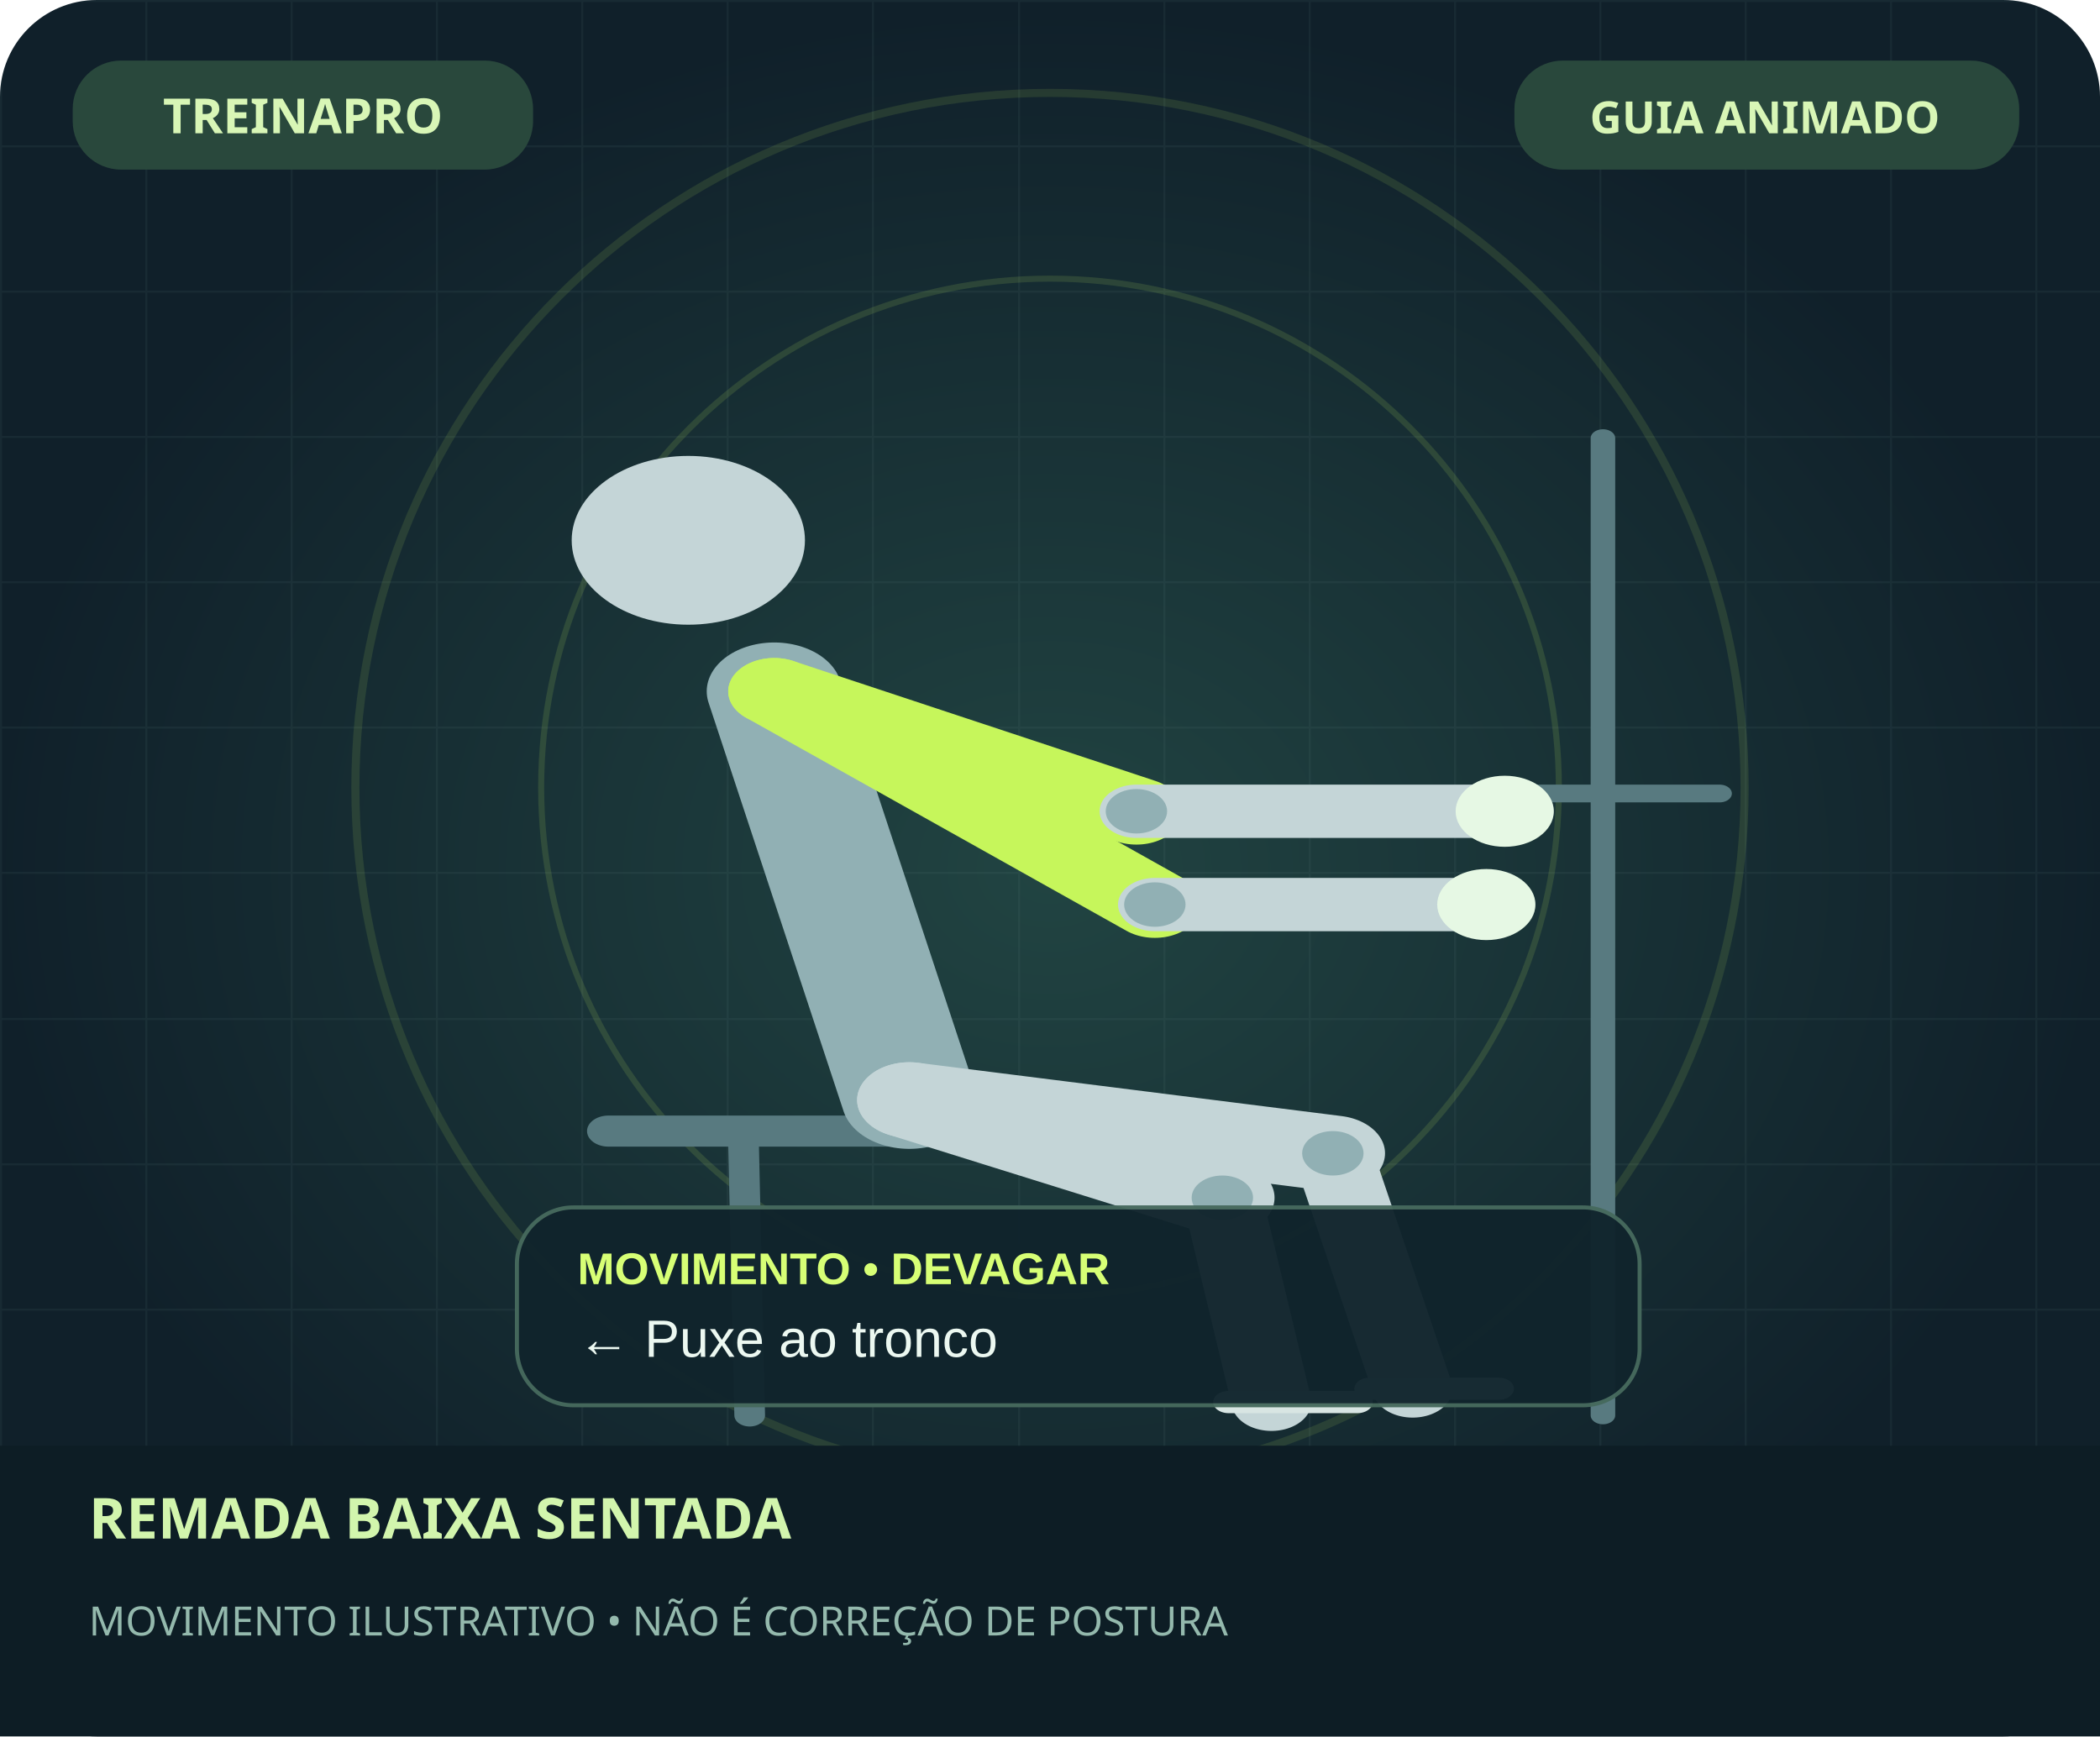
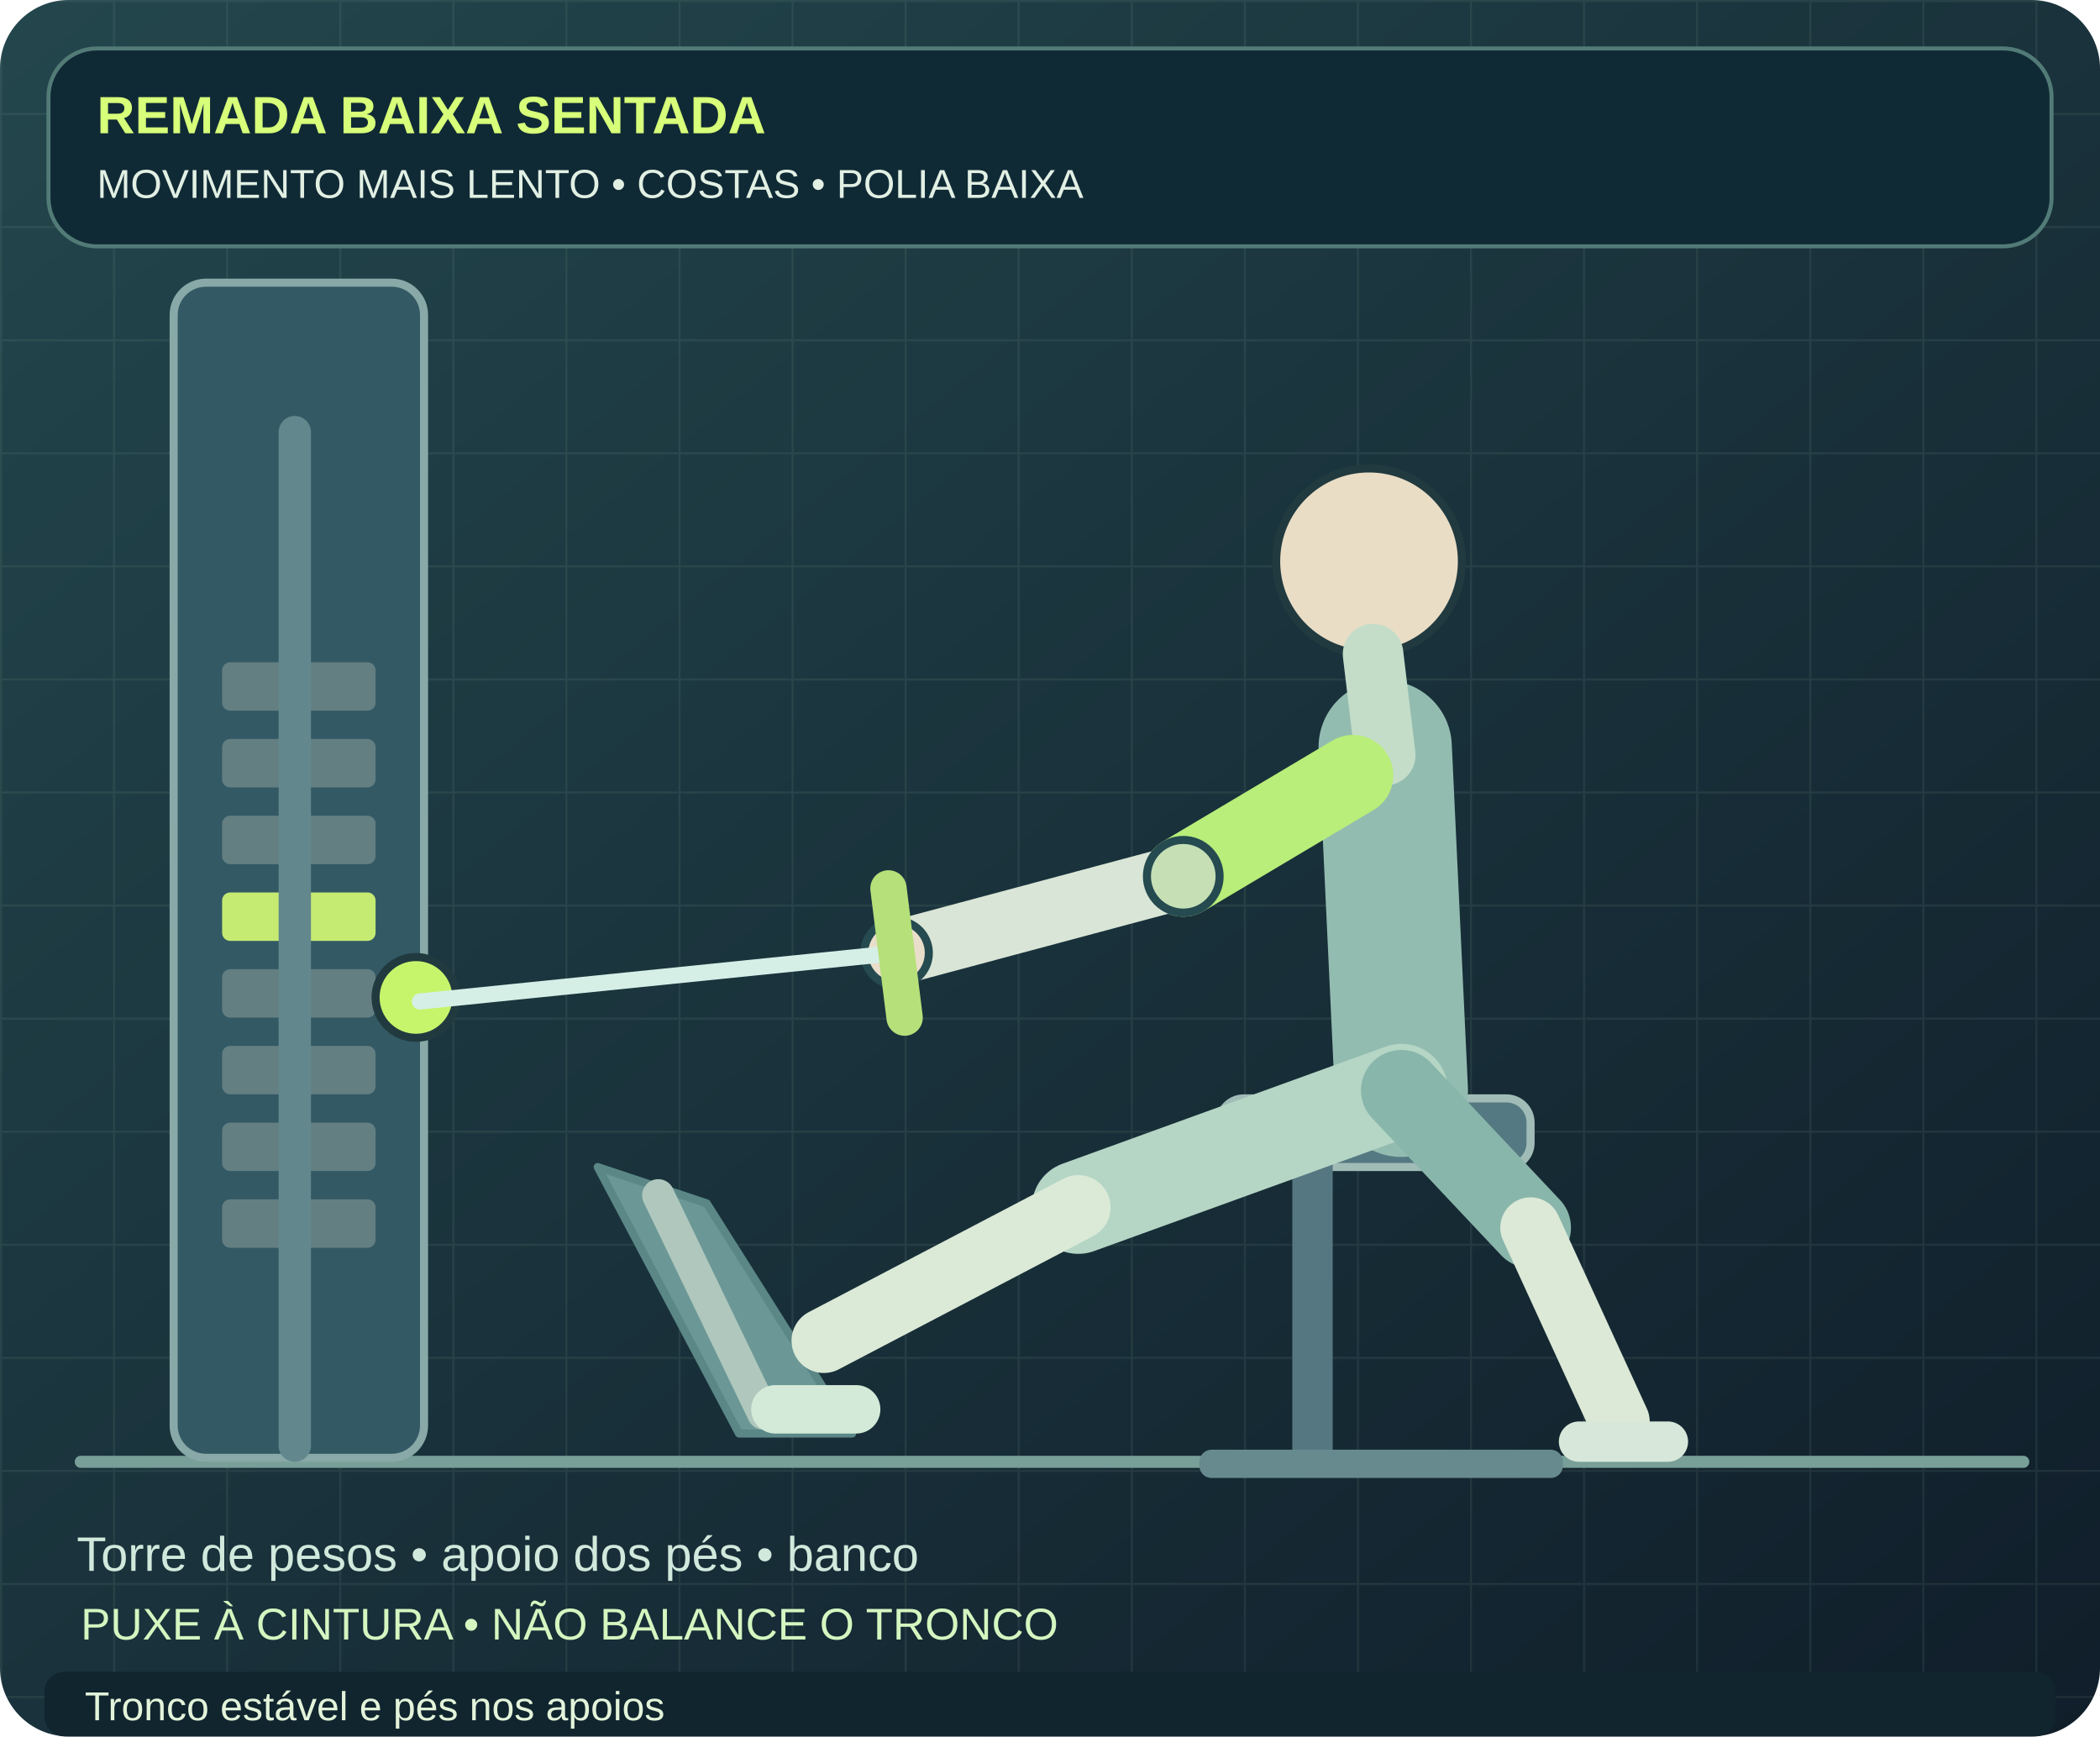
<svg xmlns="http://www.w3.org/2000/svg" viewBox="0 0 520 430" role="img" aria-labelledby="title desc">
  <defs>
-     <radialGradient id="bg">
-       <stop stop-color="#214442" />
-       <stop offset="1" stop-color="#10202a" />
-     </radialGradient>
-     <pattern id="grid" width="36" height="36" patternUnits="userSpaceOnUse">
-       <path d="M36 0H0V36" stroke="#729290" stroke-opacity=".095" fill="none" />
+     <linearGradient id="bg" x1="0" x2="1" y1="0" y2="1">
+       <stop stop-color="#23464c" />
+       <stop offset="1" stop-color="#101e2a" />
+     </linearGradient>
+     <pattern id="grid" width="28" height="28" patternUnits="userSpaceOnUse">
+       <path d="M28 0H0V28" stroke="#a4c2b1" stroke-opacity=".10" fill="none" />
    </pattern>
  </defs>
-   <rect width="520" height="430" rx="24" fill="url(#bg)" />
-   <rect width="520" height="430" rx="24" fill="url(#grid)" />
-   <circle cx="260" cy="195" r="172" fill="none" stroke="#c6f65b" opacity=".11" stroke-width="2" />
-   <circle cx="260" cy="195" r="126" fill="none" stroke="#c6f65b" opacity=".13" stroke-width="1.5" />
-   <rect x="18" y="15" rx="12" width="114" height="27" fill="#29483c" />
-   <text x="75" y="33" fill="#d8f6b6" text-anchor="middle" font-size="12" font-weight="bold" font-family="sans-serif">TREINAPRO</text>
-   <rect x="375" y="15" rx="12" width="125" height="27" fill="#29483c" />
-   <text x="437" y="33" fill="#d8f6b6" text-anchor="middle" font-size="11" font-weight="bold" font-family="sans-serif">GUIA ANIMADO</text>
-   <g transform="translate(61 15) scale(1.52 1.10)">
-     <line x1="59" y1="241" x2="127" y2="241" stroke="#587a80" stroke-width="7" stroke-linecap="round" />
-     <line x1="81" y1="244" x2="82" y2="305" stroke="#587a80" stroke-width="5" stroke-linecap="round" />
-     <line x1="221" y1="85" x2="221" y2="305" stroke="#587a80" stroke-width="4" stroke-linecap="round" />
-     <line x1="210" y1="165" x2="240" y2="165" stroke="#587a80" stroke-width="4" stroke-linecap="round" />
-     <line x1="86" y1="142" x2="108" y2="234" stroke="#91b0b4" stroke-width="22" stroke-linecap="round" />
-     <line x1="108" y1="234" x2="177" y2="246" stroke="#c4d5d7" stroke-width="17" stroke-linecap="round" />
-     <line x1="177" y1="246" x2="190" y2="299" stroke="#c4d5d7" stroke-width="13" stroke-linecap="round" />
-     <line x1="108" y1="234" x2="159" y2="256" stroke="#c4d5d7" stroke-width="17" stroke-linecap="round" />
-     <line x1="159" y1="256" x2="167" y2="302" stroke="#c4d5d7" stroke-width="13" stroke-linecap="round" />
-     <line x1="86" y1="142" x2="145" y2="169" stroke="#c6f65b" stroke-width="15" stroke-linecap="round">
-       <animate attributeName="x2" values="145;145;132;132;145;145" keyTimes="0;0.12;0.42;0.57;0.88;1" dur="7.2s" repeatCount="indefinite" calcMode="linear" />
-     </line>
-     <line x1="145" y1="169" x2="205" y2="169" stroke="#c4d5d7" stroke-width="12" stroke-linecap="round">
-       <animate attributeName="x1" values="145;145;132;132;145;145" keyTimes="0;0.12;0.42;0.57;0.88;1" dur="7.2s" repeatCount="indefinite" calcMode="linear" />
-       <animate attributeName="x2" values="205;205;149;149;205;205" keyTimes="0;0.12;0.42;0.57;0.88;1" dur="7.2s" repeatCount="indefinite" calcMode="linear" />
-     </line>
-     <line x1="86" y1="142" x2="148" y2="190" stroke="#c6f65b" stroke-width="15" stroke-linecap="round">
-       <animate attributeName="x2" values="148;148;129;129;148;148" keyTimes="0;0.12;0.42;0.57;0.88;1" dur="7.2s" repeatCount="indefinite" calcMode="linear" />
-     </line>
-     <line x1="148" y1="190" x2="202" y2="190" stroke="#c4d5d7" stroke-width="12" stroke-linecap="round">
-       <animate attributeName="x1" values="148;148;129;129;148;148" keyTimes="0;0.12;0.42;0.57;0.88;1" dur="7.2s" repeatCount="indefinite" calcMode="linear" />
-       <animate attributeName="x2" values="202;202;150;150;202;202" keyTimes="0;0.12;0.42;0.57;0.88;1" dur="7.2s" repeatCount="indefinite" calcMode="linear" />
-     </line>
-     <circle cx="72" cy="108" r="19" fill="#c4d5d7" />
-     <circle cx="145" cy="169" r="5" fill="#91b0b4">
-       <animate attributeName="cx" values="145;145;132;132;145;145" keyTimes="0;0.12;0.42;0.57;0.88;1" dur="7.2s" repeatCount="indefinite" calcMode="linear" />
-     </circle>
-     <circle cx="148" cy="190" r="5" fill="#91b0b4">
-       <animate attributeName="cx" values="148;148;129;129;148;148" keyTimes="0;0.12;0.42;0.57;0.88;1" dur="7.2s" repeatCount="indefinite" calcMode="linear" />
-     </circle>
-     <circle cx="177" cy="246" r="5" fill="#91b0b4" />
-     <circle cx="159" cy="256" r="5" fill="#91b0b4" />
-     <circle cx="205" cy="169" r="8" fill="#e6f8e4">
-       <animate attributeName="cx" values="205;205;149;149;205;205" keyTimes="0;0.12;0.42;0.57;0.88;1" dur="7.2s" repeatCount="indefinite" calcMode="linear" />
-     </circle>
-     <circle cx="202" cy="190" r="8" fill="#e6f8e4">
-       <animate attributeName="cx" values="202;202;150;150;202;202" keyTimes="0;0.12;0.42;0.57;0.88;1" dur="7.2s" repeatCount="indefinite" calcMode="linear" />
-     </circle>
-     <line x1="183" y1="299" x2="204" y2="299" stroke="#d8e5e3" stroke-width="5" stroke-linecap="round" />
-     <line x1="160" y1="302" x2="181" y2="302" stroke="#d8e5e3" stroke-width="5" stroke-linecap="round" />
-   </g>
-   <rect x="0" y="358" width="520" height="72" fill="#0d1d25" />
-   <text x="22" y="381" fill="#d2f5ad" font-size="14" font-family="sans-serif" font-weight="bold">REMADA BAIXA SENTADA</text>
-   <text x="22" y="405" fill="#94b9ad" font-size="10" font-family="sans-serif">MOVIMENTO ILUSTRATIVO • NÃO É CORREÇÃO DE POSTURA</text>
-   <g aria-hidden="true">
-     <rect x="128" y="299" rx="14" width="278" height="49" fill="#10232c" stroke="#46695d" opacity=".96" />
-     <text x="143" y="318" fill="#d7ff75" font-size="11" font-weight="bold" font-family="Arial,sans-serif">MOVIMENTO • DEVAGAR</text>
-     <text x="143" y="336" fill="#ecf8f1" font-size="13" font-family="Arial,sans-serif">← Puxe ao tronco</text>
-   </g>
+   <rect width="100%" height="100%" rx="17" fill="url(#bg)" />
+   <rect width="100%" height="100%" rx="17" fill="url(#grid)" />
+   <rect x="12" y="12" width="496" height="49" rx="12" fill="#102a35" stroke="#527b77" />
+   <text x="24" y="33" font-family="Arial,sans-serif" font-size="13" font-weight="700" fill="#d7ff79">REMADA BAIXA SENTADA</text>
+   <text x="24" y="49" font-family="Arial,sans-serif" font-size="10" fill="#e2f0e4">MOVIMENTO MAIS LENTO • COSTAS • POLIA BAIXA</text>
+   <line x1="20" y1="362" x2="501" y2="362" stroke="#789f98" stroke-width="3" stroke-linecap="round" />
+   <rect x="43" y="70" width="62" height="291" rx="8" fill="#335965" stroke="#88a9a7" stroke-width="2" />
+   <rect x="55" y="164" width="38" height="12" rx="2" fill="#637f82" />
+   <rect x="55" y="183" width="38" height="12" rx="2" fill="#637f82" />
+   <rect x="55" y="202" width="38" height="12" rx="2" fill="#637f82" />
+   <rect x="55" y="221" width="38" height="12" rx="2" fill="#c5eb72" />
+   <rect x="55" y="240" width="38" height="12" rx="2" fill="#637f82" />
+   <rect x="55" y="259" width="38" height="12" rx="2" fill="#637f82" />
+   <rect x="55" y="278" width="38" height="12" rx="2" fill="#637f82" />
+   <rect x="55" y="297" width="38" height="12" rx="2" fill="#637f82" />
+   <line x1="73" y1="107" x2="73" y2="358" stroke="#62888d" stroke-width="8" stroke-linecap="round" />
+   <circle cx="103" cy="247" r="10" fill="#c6f56b" stroke="#213a3f" stroke-width="2" />
+   <polygon points="148,289 175,298 211,355 183,355" fill="#6b9896" stroke="#5b8787" stroke-width="2" stroke-linejoin="round" />
+   <line x1="163" y1="296" x2="189" y2="350" stroke="#b0c7bd" stroke-width="8" stroke-linecap="round" />
+   <rect x="302" y="272" width="77" height="17" rx="6" fill="#557982" stroke="#a1bcb7" stroke-width="2" />
+   <rect x="320" y="285" width="10" height="76" rx="2" fill="#557781" />
+   <rect x="297" y="359" width="90" height="7" rx="3" fill="#668a8d" />
+   <text x="19" y="389" font-family="Arial,sans-serif" font-size="12" fill="#d0e9dc">Torre de pesos • apoio dos pés • banco</text>
+   <line x1="343" y1="185" x2="347" y2="270" stroke="#93bcb0" stroke-width="33" stroke-linecap="round" />
+   <line x1="347" y1="270" x2="267" y2="299" stroke="#b5d6c5" stroke-width="23" stroke-linecap="round" />
+   <line x1="267" y1="299" x2="204" y2="332" stroke="#dbead7" stroke-width="16" stroke-linecap="round" />
+   <line x1="347" y1="270" x2="379" y2="304" stroke="#89b6aa" stroke-width="20" stroke-linecap="round" />
+   <line x1="379" y1="304" x2="401" y2="352" stroke="#dce9d7" stroke-width="15" stroke-linecap="round" />
+   <circle cx="339" cy="139" r="23" fill="#e9ddc6" stroke="#213a3f" stroke-width="2" />
+   <line x1="340" y1="162" x2="343" y2="187" stroke="#c4ddc9" stroke-width="15" stroke-linecap="round" />
+   <line x1="192" y1="349" x2="212" y2="349" stroke="#d3ead8" stroke-width="12" stroke-linecap="round" />
+   <line x1="391" y1="357" x2="413" y2="357" stroke="#d7e7d9" stroke-width="10" stroke-linecap="round" />
+   <line x1="335" y1="192" x2="293" y2="217" stroke="#b8ee79" stroke-width="20" stroke-linecap="round">
+     <animate attributeName="x2" values="293;293;357;357;293" keyTimes="0;0.13;0.46;0.66;1" dur="7.6s" repeatCount="indefinite" />
+     <animate attributeName="y2" values="217;217;224;224;217" keyTimes="0;0.13;0.46;0.66;1" dur="7.6s" repeatCount="indefinite" />
+   </line>
+   <line x1="293" y1="217" x2="222" y2="236" stroke="#d9e5d6" stroke-width="16" stroke-linecap="round">
+     <animate attributeName="x1" values="293;293;357;357;293" keyTimes="0;0.13;0.46;0.66;1" dur="7.6s" repeatCount="indefinite" />
+     <animate attributeName="y1" values="217;217;224;224;217" keyTimes="0;0.13;0.46;0.66;1" dur="7.6s" repeatCount="indefinite" />
+     <animate attributeName="x2" values="222;222;321;321;222" keyTimes="0;0.13;0.46;0.66;1" dur="7.6s" repeatCount="indefinite" />
+     <animate attributeName="y2" values="236;236;244;244;236" keyTimes="0;0.13;0.46;0.66;1" dur="7.6s" repeatCount="indefinite" />
+   </line>
+   <circle cx="293" cy="217" r="9" fill="#c6dfb5" stroke="#254a50" stroke-width="2">
+     <animate attributeName="cx" values="293;293;357;357;293" keyTimes="0;0.13;0.46;0.66;1" dur="7.6s" repeatCount="indefinite" />
+     <animate attributeName="cy" values="217;217;224;224;217" keyTimes="0;0.13;0.46;0.66;1" dur="7.6s" repeatCount="indefinite" />
+   </circle>
+   <circle cx="222" cy="236" r="8" fill="#e9dec9" stroke="#254a50" stroke-width="2">
+     <animate attributeName="cx" values="222;222;321;321;222" keyTimes="0;0.13;0.46;0.66;1" dur="7.6s" repeatCount="indefinite" />
+     <animate attributeName="cy" values="236;236;244;244;236" keyTimes="0;0.13;0.46;0.66;1" dur="7.6s" repeatCount="indefinite" />
+   </circle>
+   <line x1="104" y1="248" x2="222" y2="236" stroke="#d5efe7" stroke-width="4" stroke-linecap="round">
+     <animate attributeName="x2" values="222;222;321;321;222" keyTimes="0;0.13;0.46;0.66;1" dur="7.6s" repeatCount="indefinite" />
+     <animate attributeName="y2" values="236;236;244;244;236" keyTimes="0;0.13;0.46;0.66;1" dur="7.6s" repeatCount="indefinite" />
+   </line>
+   <line x1="220" y1="220" x2="224" y2="252" stroke="#b6e07a" stroke-width="9" stroke-linecap="round">
+     <animate attributeName="x1" values="220;220;319;319;220" keyTimes="0;0.13;0.46;0.66;1" dur="7.6s" repeatCount="indefinite" />
+     <animate attributeName="y1" values="220;220;228;228;220" keyTimes="0;0.13;0.46;0.66;1" dur="7.6s" repeatCount="indefinite" />
+     <animate attributeName="x2" values="224;224;323;323;224" keyTimes="0;0.13;0.46;0.66;1" dur="7.6s" repeatCount="indefinite" />
+     <animate attributeName="y2" values="252;252;260;260;252" keyTimes="0;0.13;0.46;0.66;1" dur="7.6s" repeatCount="indefinite" />
+   </line>
+   <text x="20" y="406" font-family="Arial,sans-serif" font-size="11" fill="#d4f6c0">PUXE À CINTURA • NÃO BALANCE O TRONCO</text>
+   <rect x="11" y="414" width="498" height="16" rx="5" fill="#10252e" />
+   <text x="21" y="426" font-family="Arial,sans-serif" font-size="10" fill="#e3f4da">Tronco estável e pés nos apoios</text>
</svg>
